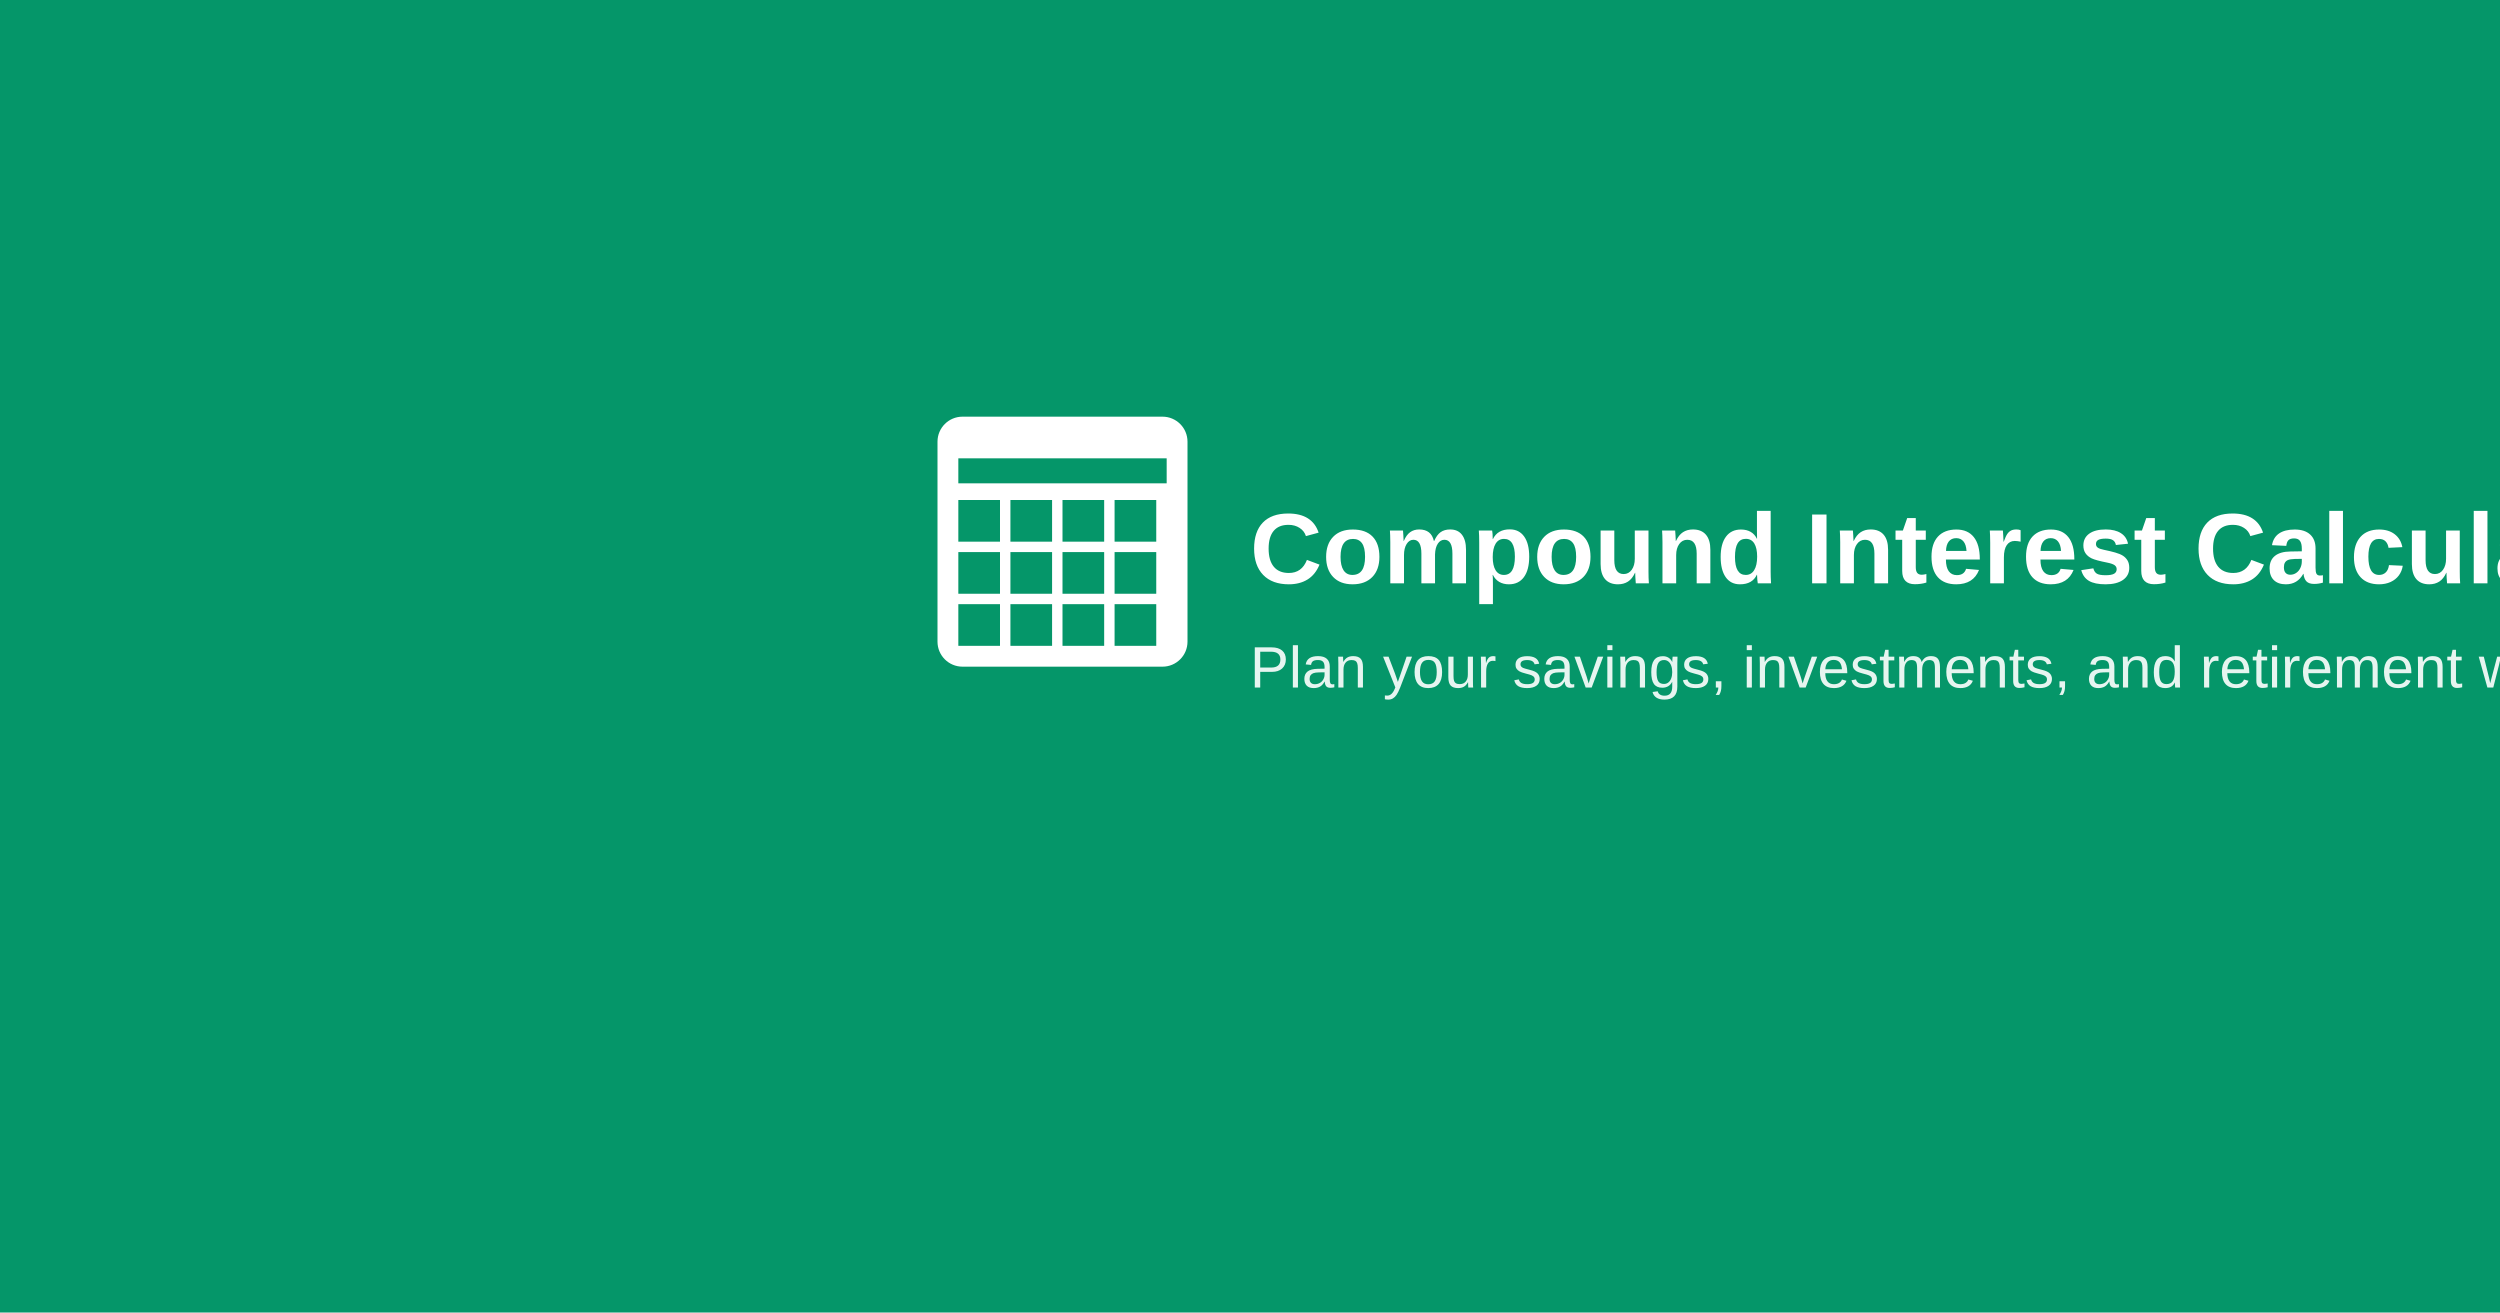
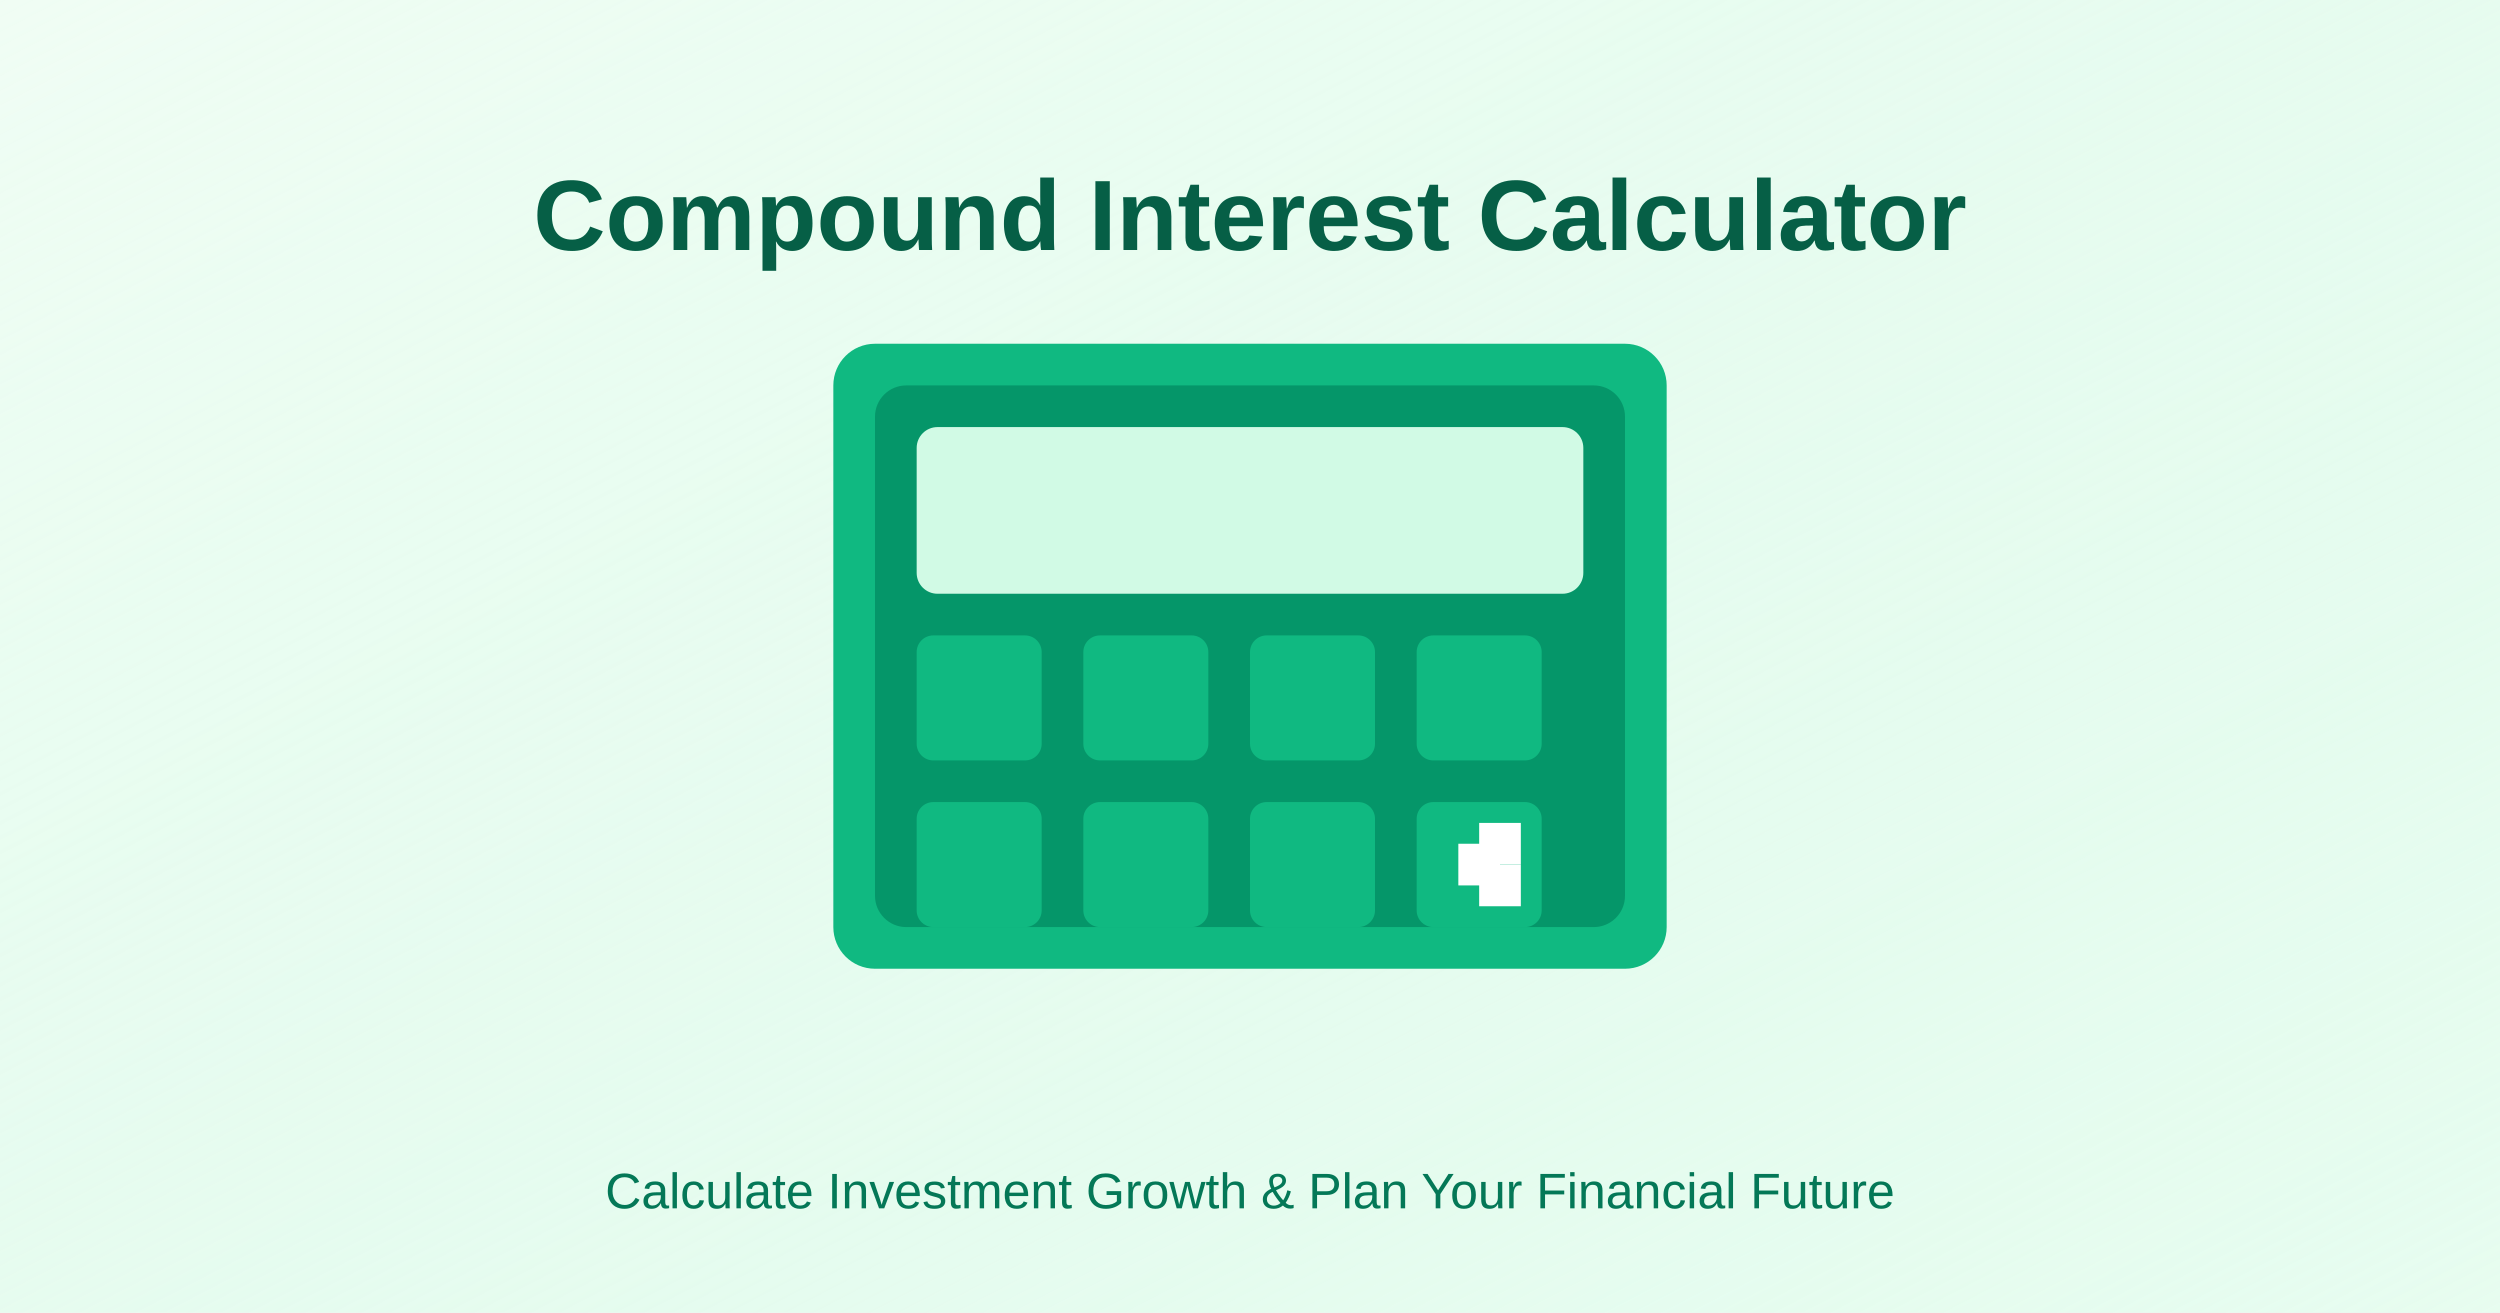
<svg xmlns="http://www.w3.org/2000/svg" width="1200" height="630" viewBox="0 0 1200 630" fill="none">
-   <rect width="1200" height="630" fill="#059669" />
-   <rect x="450" y="200" width="120" height="120" rx="12" fill="white" />
-   <rect x="460" y="220" width="100" height="12" fill="#059669" />
-   <rect x="460" y="240" width="20" height="20" fill="#059669" />
-   <rect x="485" y="240" width="20" height="20" fill="#059669" />
-   <rect x="510" y="240" width="20" height="20" fill="#059669" />
-   <rect x="535" y="240" width="20" height="20" fill="#059669" />
-   <rect x="460" y="265" width="20" height="20" fill="#059669" />
-   <rect x="485" y="265" width="20" height="20" fill="#059669" />
-   <rect x="510" y="265" width="20" height="20" fill="#059669" />
-   <rect x="535" y="265" width="20" height="20" fill="#059669" />
-   <rect x="460" y="290" width="20" height="20" fill="#059669" />
-   <rect x="485" y="290" width="20" height="20" fill="#059669" />
-   <rect x="510" y="290" width="20" height="20" fill="#059669" />
-   <rect x="535" y="290" width="20" height="20" fill="#059669" />
-   <text x="600" y="280" font-family="Arial, sans-serif" font-size="48" font-weight="bold" fill="white">
+   <rect width="1200" height="630" fill="#F0FDF4" />
+   <rect width="1200" height="630" fill="url(#gradient)" />
+   <g transform="translate(400, 165)">
+     <rect x="0" y="0" width="400" height="300" rx="20" fill="#10B981" />
+     <rect x="20" y="20" width="360" height="260" rx="15" fill="#059669" />
+     <rect x="40" y="40" width="320" height="80" rx="10" fill="#D1FAE5" />
+     <rect x="40" y="140" width="60" height="60" rx="8" fill="#10B981" />
+     <rect x="120" y="140" width="60" height="60" rx="8" fill="#10B981" />
+     <rect x="200" y="140" width="60" height="60" rx="8" fill="#10B981" />
+     <rect x="280" y="140" width="60" height="60" rx="8" fill="#10B981" />
+     <rect x="40" y="220" width="60" height="60" rx="8" fill="#10B981" />
+     <rect x="120" y="220" width="60" height="60" rx="8" fill="#10B981" />
+     <rect x="200" y="220" width="60" height="60" rx="8" fill="#10B981" />
+     <rect x="280" y="220" width="60" height="60" rx="8" fill="#10B981" />
+     <path d="M310 250h20v20h-20v-20zM300 240h20v20h-20v-20z" fill="white" />
+     <path d="M310 230h20v20h-20v-20z" fill="white" />
+   </g>
+   <text x="600" y="120" text-anchor="middle" font-family="Arial, sans-serif" font-size="48" font-weight="bold" fill="#065F46">
    Compound Interest Calculator
  </text>
-   <text x="600" y="330" font-family="Arial, sans-serif" font-size="28" fill="white" fill-opacity="0.9">
-     Plan your savings, investments, and retirement with accurate projections
+   <text x="600" y="580" text-anchor="middle" font-family="Arial, sans-serif" font-size="24" fill="#047857">
+     Calculate Investment Growth &amp; Plan Your Financial Future
  </text>
+   <defs>
+     <linearGradient id="gradient" x1="0%" y1="0%" x2="100%" y2="100%">
+       <stop offset="0%" style="stop-color:#F0FDF4;stop-opacity:1" />
+       <stop offset="100%" style="stop-color:#D1FAE5;stop-opacity:0.3" />
+     </linearGradient>
+   </defs>
</svg>
